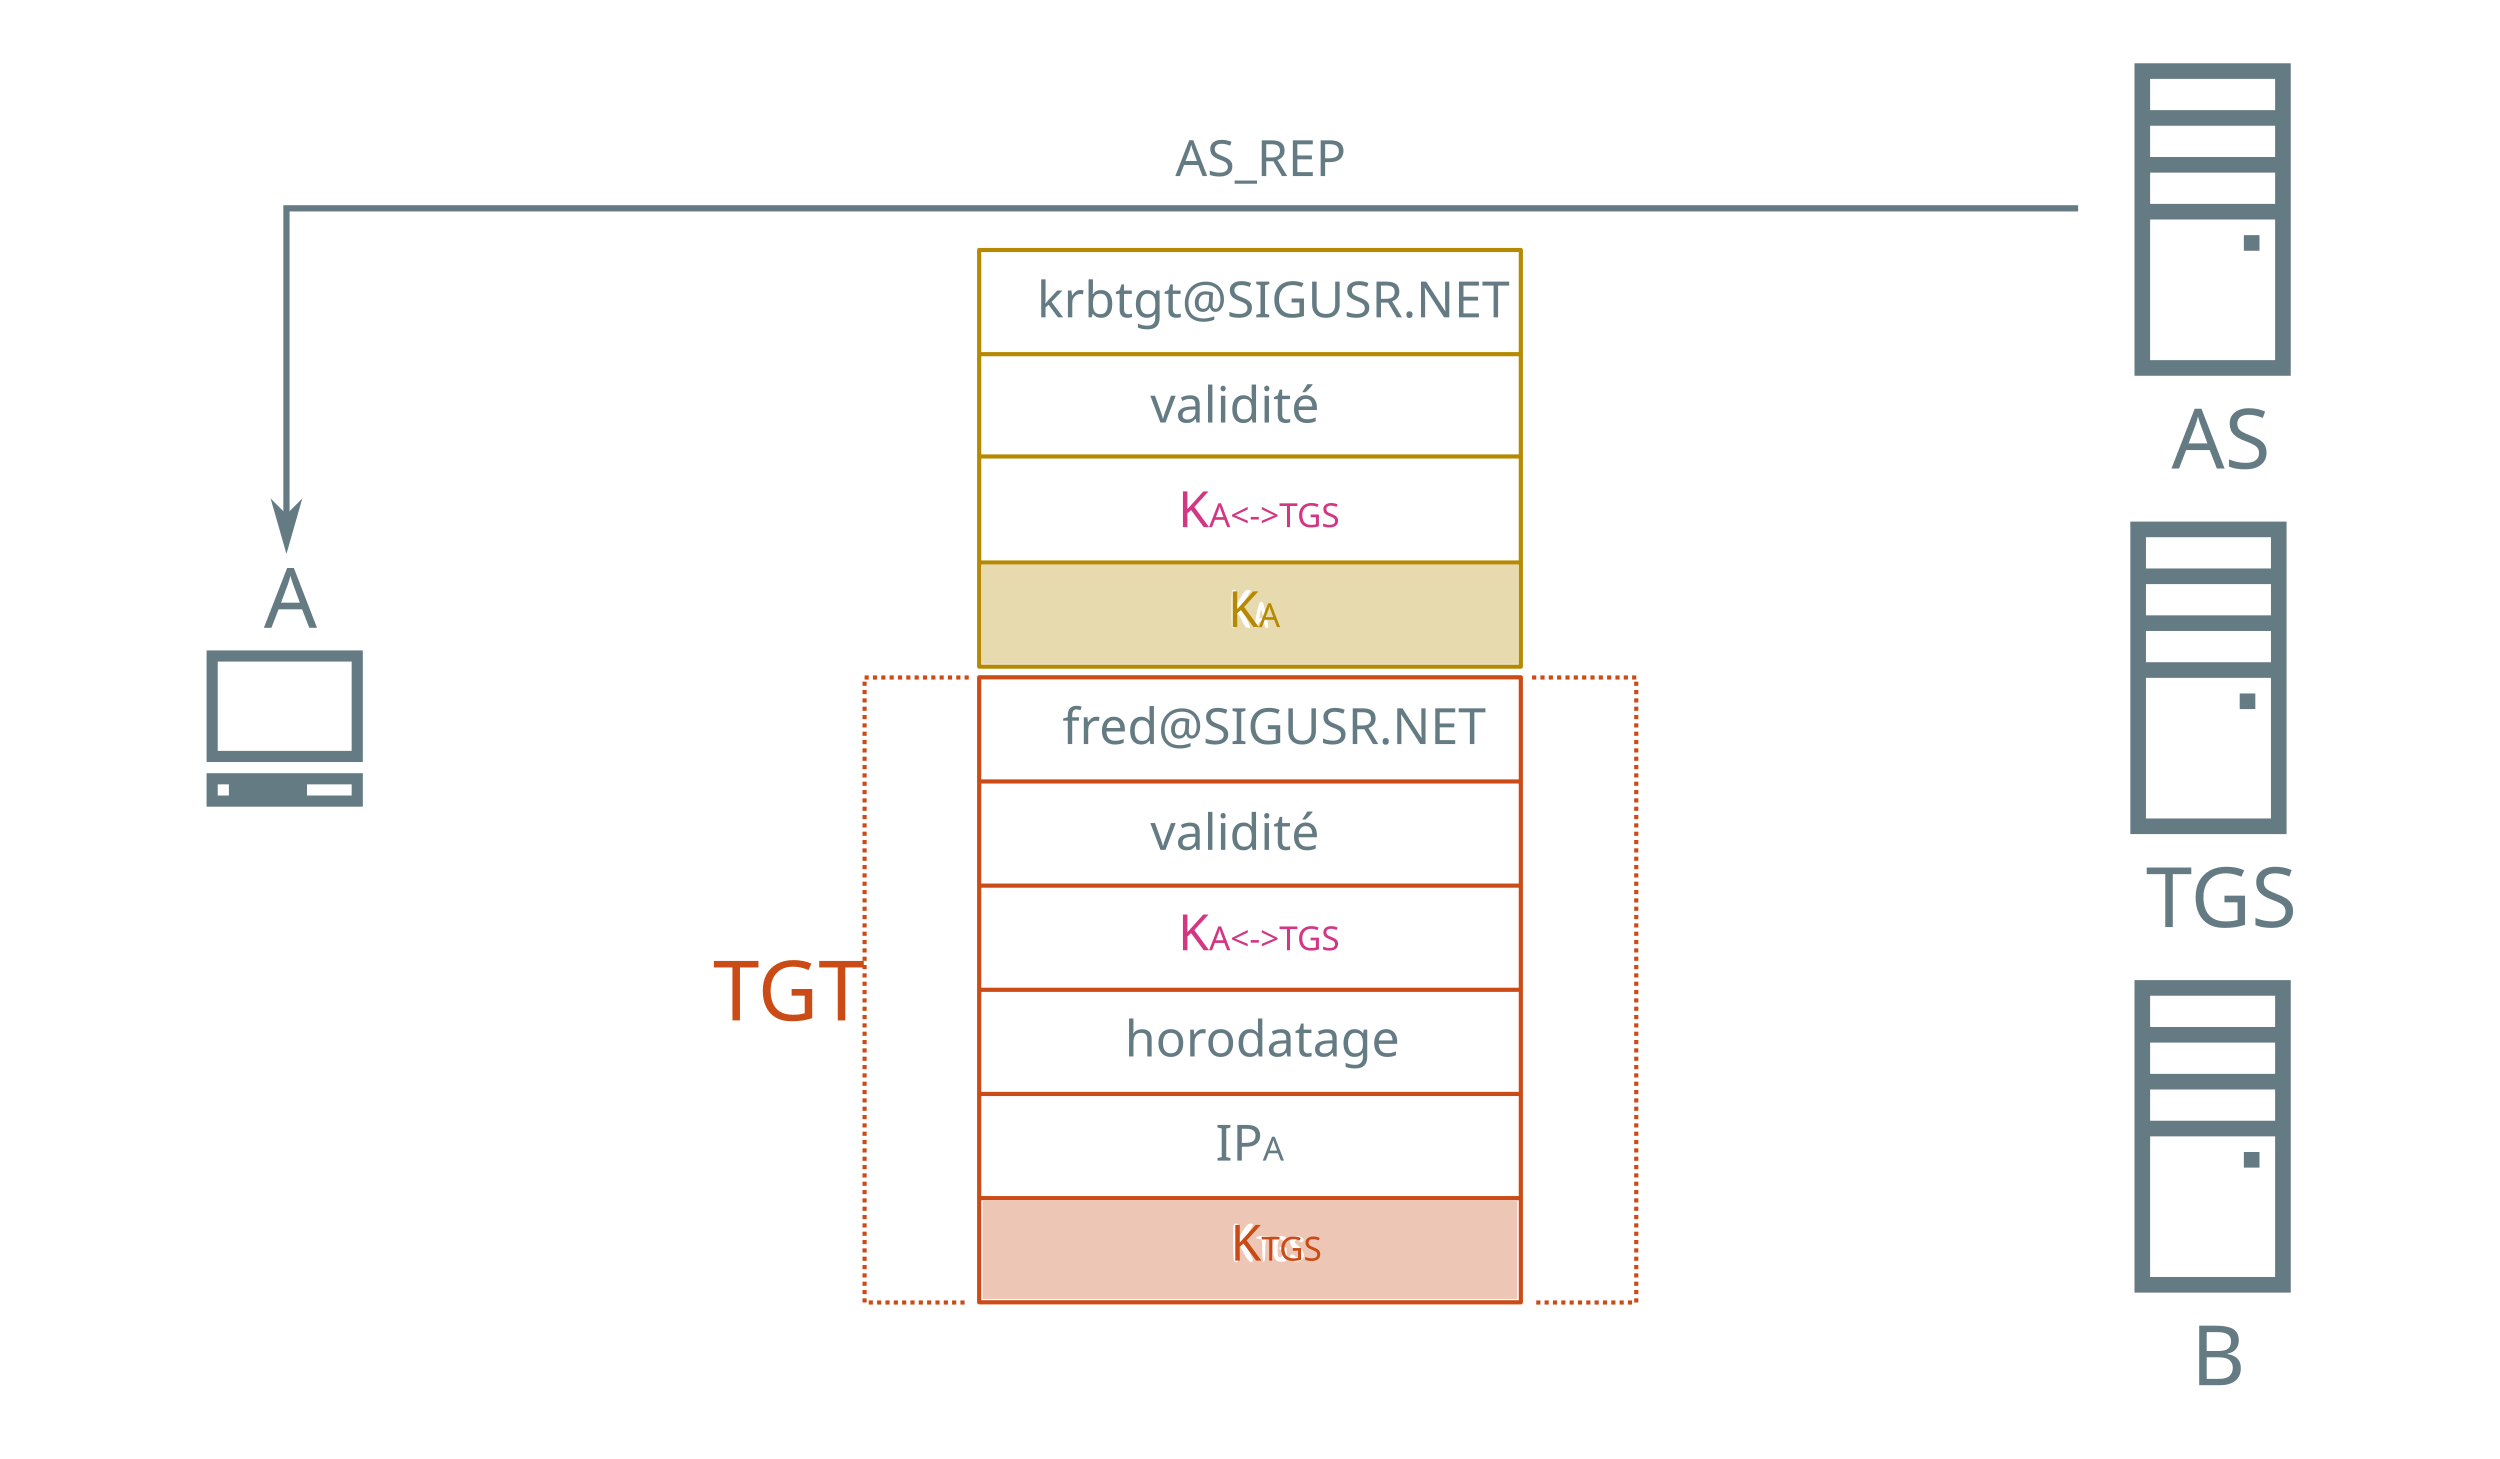
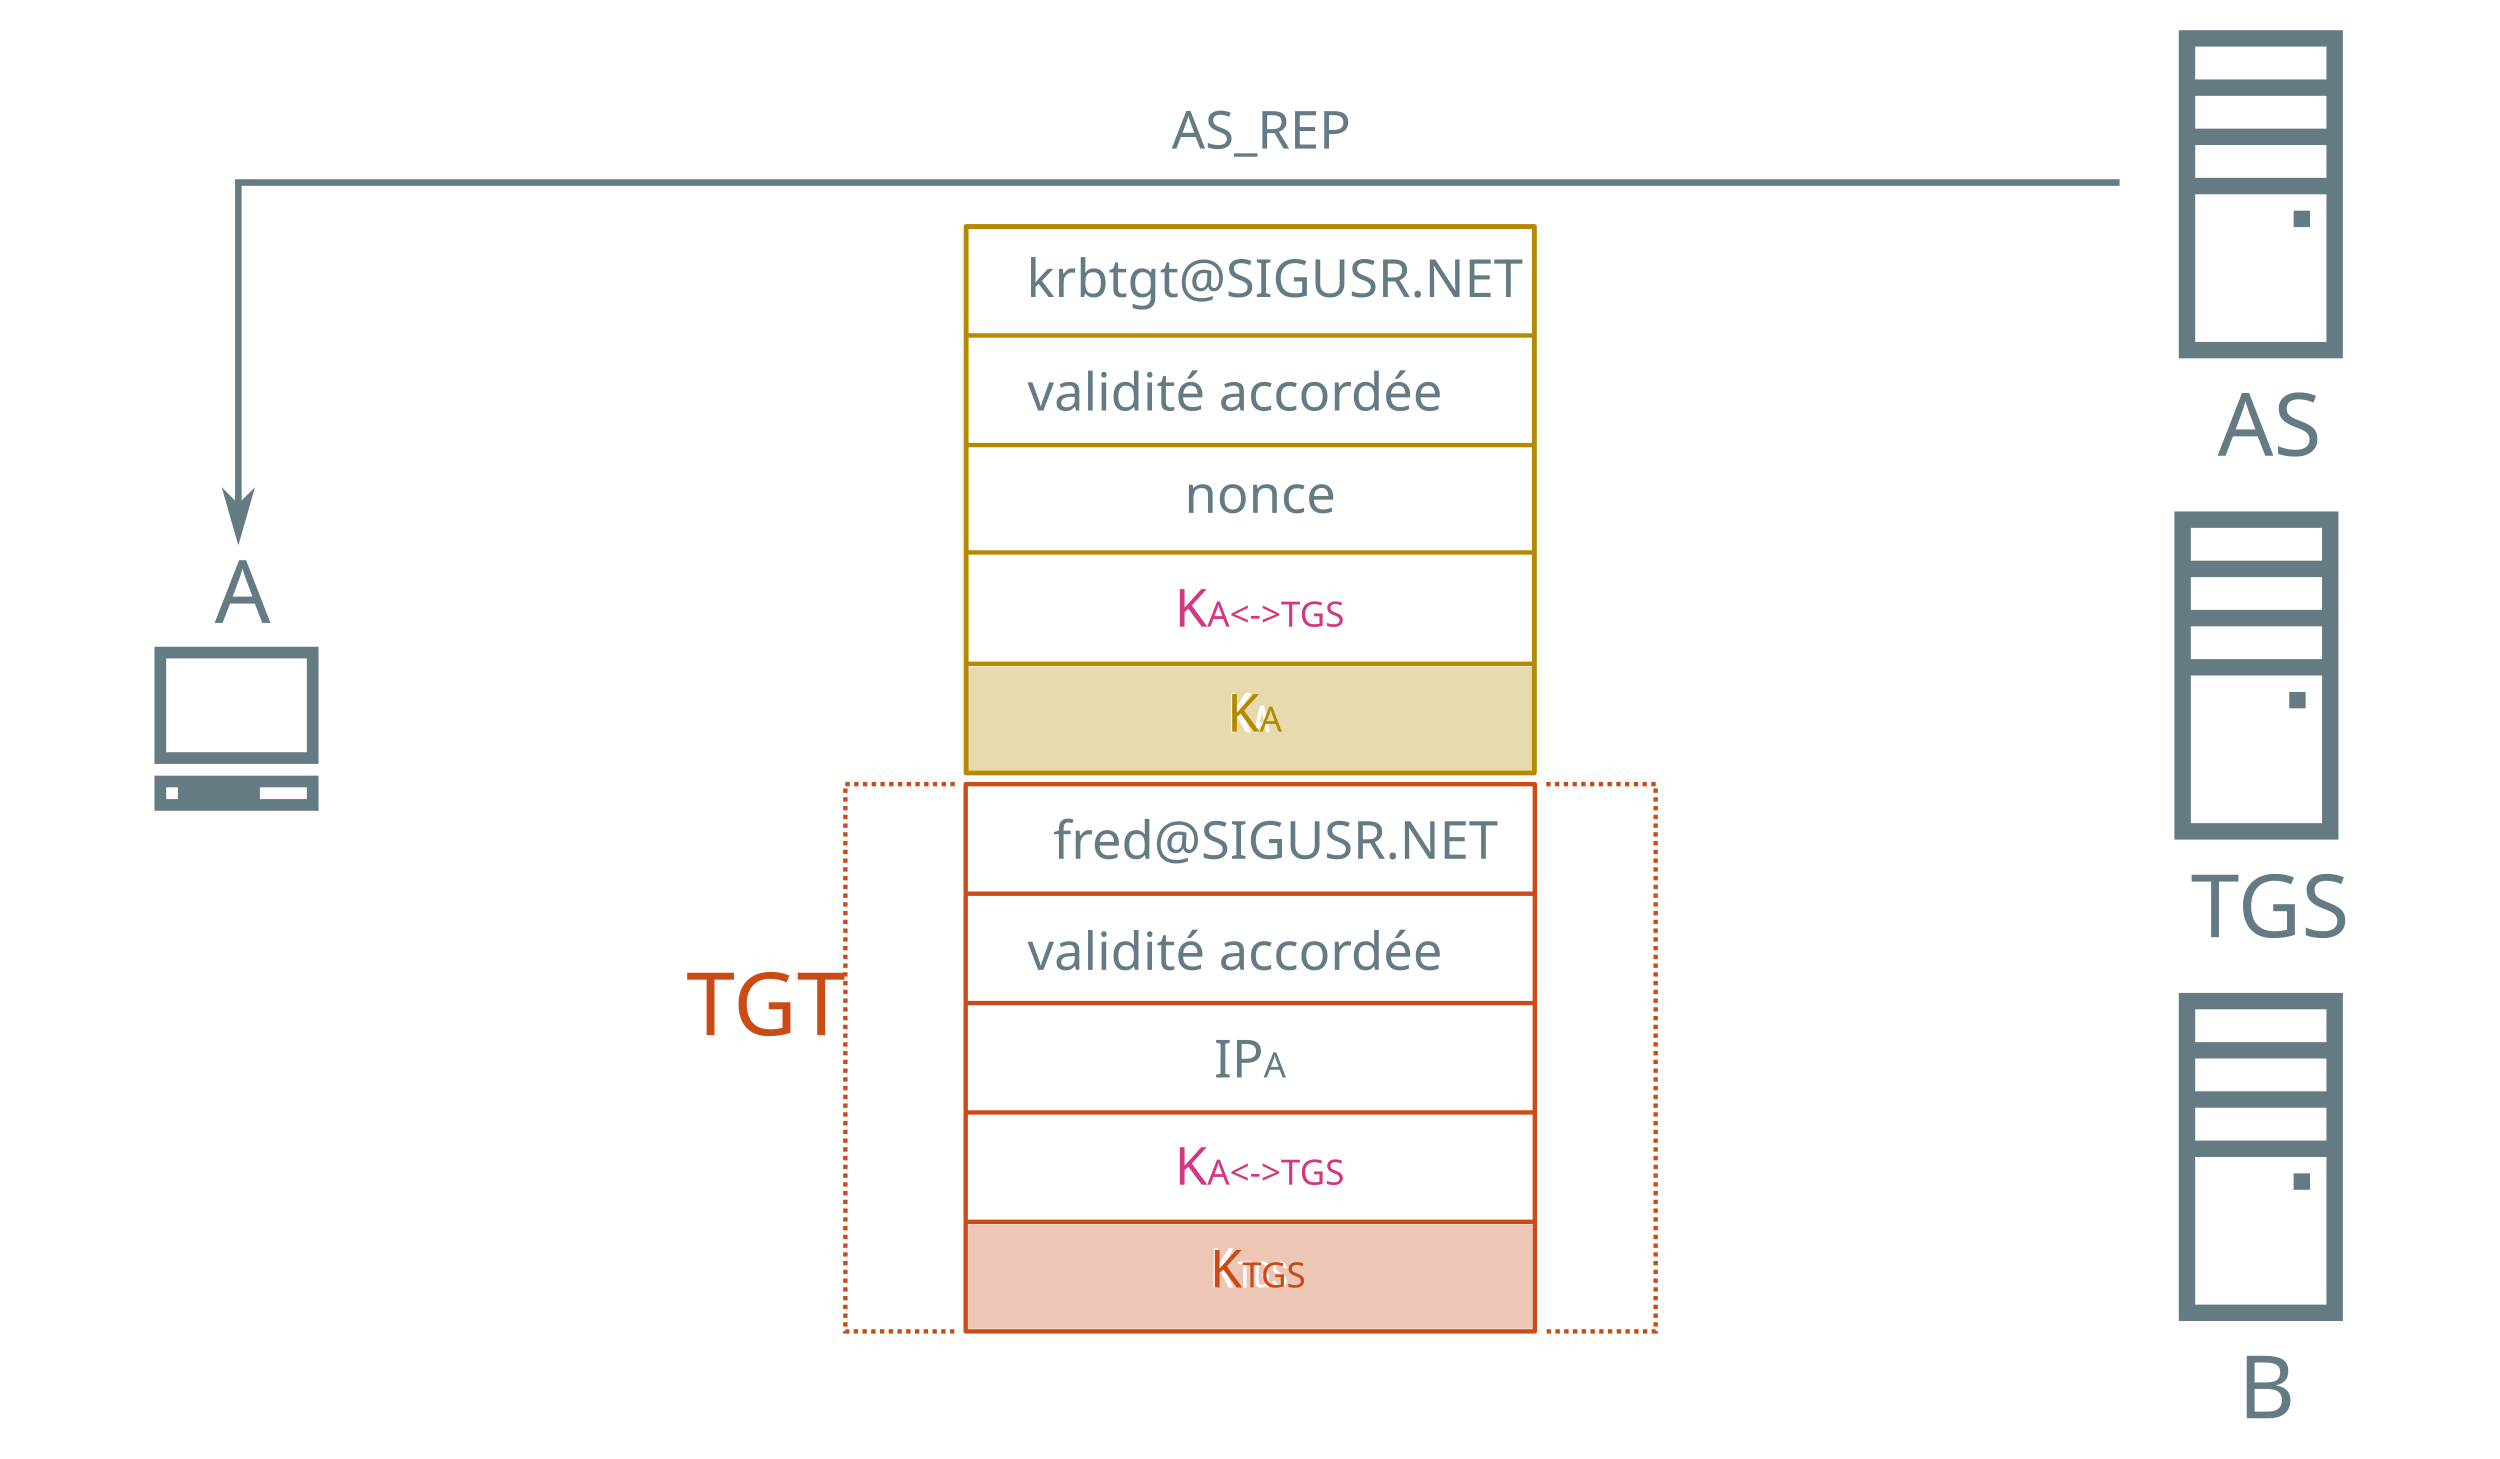
<svg xmlns="http://www.w3.org/2000/svg" width="1200" height="700" viewBox="0 0 1200 700" version="1.1" id="svg5">
  <defs id="defs5">
    <marker style="overflow:visible" id="Arrow1Mstart" refX="0.0" refY="0.0" orient="auto">
      <path transform="scale(0.4) translate(10,0)" style="fill-rule:evenodd;fill:context-stroke;stroke:context-stroke;stroke-width:1.0pt" d="M 0.0,0.0 L 5.0,-5.0 L -12.5,0.0 L 5.0,5.0 L 0.0,0.0 z " id="path869" />
    </marker>
    <marker style="overflow:visible;" id="Arrow1Mend" refX="0.0" refY="0.0" orient="auto">
      <path transform="scale(0.4) rotate(180) translate(10,0)" style="fill-rule:evenodd;fill:context-stroke;stroke:context-stroke;stroke-width:1.0pt;" d="M 0.0,0.0 L 5.0,-5.0 L -12.5,0.0 L 5.0,5.0 L 0.0,0.0 z " id="path999" />
    </marker>
  </defs>
  <style id="style2">
        @font-face {
            font-family: 'Iosevka';
            font-display: swap;
            font-weight: 400;
            font-stretch: normal;
            font-style: normal;
            src: url('/dist/theme/fonts/Iosevka/WOFF2/Iosevka-Regular.woff2') format('woff2');
        }

        @font-face {
            font-family: 'Iosevka';
            font-display: swap;
            font-weight: 400;
            font-stretch: normal;
            font-style: italic;
            src: url('/dist/theme/fonts/Iosevka/WOFF2/Iosevka-Italic.woff2') format('woff2');
        }

        @font-face {
            font-family: 'Iosevka';
            font-display: swap;
            font-weight: 700;
            font-stretch: normal;
            font-style: normal;
            src: url('/dist/theme/fonts/Iosevka/WOFF2/Iosevka-Bold.woff2') format('woff2');
        }

        @font-face {
            font-family: 'Iosevka';
            font-display: swap;
            font-weight: 700;
            font-stretch: normal;
            font-style: italic;
            src: url('/dist/theme/fonts/Iosevka/WOFF2/Iosevka-BoldItalic.woff2') format('woff2');
        }
    </style>
-   <g id="g966" transform="matrix(0.9921875,0,0,0.9921875,56.60349,347.3899)">
+   <g id="g966" transform="matrix(1.041797,0,0,1.041797,29.46584,347.3777)">
    <rect class="st0" height="48.594" id="XMLID_2248_" width="70.191" x="45.587" y="-32.763" style="fill:none;stroke:#657b83;stroke-width:5.399;stroke-miterlimit:10;stroke-opacity:1" />
    <path class="st1" d="M 42.887,23.93 V 40.128 H 118.478 V 23.93 Z m 10.799,10.799 h -5.399 v -5.399 h 5.399 z m 59.393,0 H 91.481 V 29.33 H 113.078 Z" id="XMLID_49_" style="fill:#657b83;fill-opacity:1;stroke-width:2.7" />
  </g>
-   <g id="g977-4" transform="matrix(0.9921875,0,0,0.9921875,423.9048,551.2061)">
+   <g id="g977-4" transform="matrix(1.041797,0,0,1.041797,415.1322,561.3848)">
    <path d="m 605.382,-81.387 v 22.677 7.559 15.118 7.559 15.118 7.559 75.591 h 75.591 v -75.591 -7.559 -15.118 -7.559 -15.118 -7.559 -22.677 z m 7.559,7.559 h 60.472 v 15.118 h -60.472 z m 0,22.677 h 60.472 v 15.118 h -60.472 z m 0,22.677 h 60.472 v 15.118 h -60.472 z m 0,22.677 h 60.472 V 62.235 h -60.472 z m 45.354,7.559 v 7.559 h 7.559 V 1.762 Z" style="fill:#657b83;fill-opacity:1;stroke:none;stroke-width:0px" id="path2-7" />
  </g>
-   <text xml:space="preserve" style="font-size:40px;line-height:1.25;font-family:Iosevka;-inkscape-font-specification:'Iosevka, Normal';fill:#657b83;fill-opacity:1;stroke:none" x="126.656" y="301.336" id="text2107">
-     <tspan id="tspan2105" x="126.656" y="301.336">A</tspan>
+   <text xml:space="preserve" style="font-size:42px;line-height:1.25;font-family:Iosevka;-inkscape-font-specification:'Iosevka, Normal';fill:#657b83;fill-opacity:1;stroke:none;stroke-width:1.05" x="103.02" y="299.021" id="text2107">
+     <tspan id="tspan2105" x="103.02" y="299.021" style="stroke-width:1.05">A</tspan>
  </text>
-   <g id="g977" transform="matrix(0.9921875,0,0,0.9921875,423.9048,111.1158)">
+   <g id="g977" transform="matrix(1.041797,0,0,1.041797,415.1322,99.28998)">
    <path d="m 605.382,-81.387 v 22.677 7.559 15.118 7.559 15.118 7.559 75.591 h 75.591 v -75.591 -7.559 -15.118 -7.559 -15.118 -7.559 -22.677 z m 7.559,7.559 h 60.472 v 15.118 h -60.472 z m 0,22.677 h 60.472 v 15.118 h -60.472 z m 0,22.677 h 60.472 v 15.118 h -60.472 z m 0,22.677 h 60.472 V 62.235 h -60.472 z m 45.354,7.559 v 7.559 h 7.559 V 1.762 Z" style="fill:#657b83;fill-opacity:1;stroke:none;stroke-width:0px" id="path2" />
  </g>
-   <text xml:space="preserve" style="font-size:40px;line-height:1.25;font-family:Iosevka;-inkscape-font-specification:'Iosevka, Normal';fill:#657b83;fill-opacity:1;stroke-width:1;stroke:none" x="1042.297" y="224.889" id="text7127">
-     <tspan id="tspan7125" x="1042.297" y="224.889" style="stroke-width:1;stroke:none">AS</tspan>
+   <text xml:space="preserve" style="font-size:42px;line-height:1.25;font-family:Iosevka;-inkscape-font-specification:'Iosevka, Normal';fill:#657b83;fill-opacity:1;stroke:none;stroke-width:1.05" x="1064.445" y="218.752" id="text7127">
+     <tspan id="tspan7125" x="1064.445" y="218.752" style="stroke:none;stroke-width:1.05">AS</tspan>
  </text>
-   <g id="g977-0" transform="matrix(0.9921875,0,0,0.9921875,421.9048,331.1158)">
+   <g id="g977-0" transform="matrix(1.041797,0,0,1.041797,413.0322,330.29)">
    <path d="m 605.382,-81.387 v 22.677 7.559 15.118 7.559 15.118 7.559 75.591 h 75.591 v -75.591 -7.559 -15.118 -7.559 -15.118 -7.559 -22.677 z m 7.559,7.559 h 60.472 v 15.118 h -60.472 z m 0,22.677 h 60.472 v 15.118 h -60.472 z m 0,22.677 h 60.472 v 15.118 h -60.472 z m 0,22.677 h 60.472 V 62.235 h -60.472 z m 45.354,7.559 v 7.559 h 7.559 V 1.762 Z" style="fill:#657b83;fill-opacity:1;stroke:none;stroke-width:0px" id="path2-4" />
  </g>
-   <text xml:space="preserve" style="font-size:40px;line-height:1.25;font-family:Iosevka;-inkscape-font-specification:'Iosevka, Normal';fill:#657b83;fill-opacity:1;stroke:none" x="1030.017" y="444.989" id="text7127-8">
-     <tspan id="tspan7125-8" x="1030.017" y="444.989">TGS</tspan>
+   <text xml:space="preserve" style="font-size:42px;line-height:1.25;font-family:Iosevka;-inkscape-font-specification:'Iosevka, Normal';fill:#657b83;fill-opacity:1;stroke:none;stroke-width:1.05" x="1051.551" y="449.857" id="text7127-8">
+     <tspan id="tspan7125-8" x="1051.551" y="449.857" style="stroke-width:1.05">TGS</tspan>
  </text>
-   <text xml:space="preserve" style="font-size:40px;line-height:1.25;font-family:Iosevka;-inkscape-font-specification:'Iosevka, Normal';fill:#657b83;fill-opacity:1;stroke:none" x="1051.737" y="664.9" id="text9429">
-     <tspan id="tspan9427" x="1051.737" y="664.9">B</tspan>
+   <text xml:space="preserve" style="font-size:42px;line-height:1.25;font-family:Iosevka;-inkscape-font-specification:'Iosevka, Normal';fill:#657b83;fill-opacity:1;stroke:none;stroke-width:1.05" x="1074.356" y="680.763" id="text9429">
+     <tspan id="tspan9427" x="1074.356" y="680.763" style="stroke-width:1.05">B</tspan>
  </text>
-   <path style="fill:none;stroke:#657b83;stroke-width:3;stroke-linecap:butt;stroke-linejoin:miter;stroke-opacity:1;stroke-miterlimit:4;stroke-dasharray:none;marker-end:;marker-start:url(#Arrow1Mstart)" d="M 137.5,260 V 100 h 860" id="path872" />
-   <text xml:space="preserve" style="font-size:24px;line-height:1.25;font-family:Iosevka;-inkscape-font-specification:'Iosevka, Normal';fill:#d33682;fill-opacity:1;stroke:none;stroke-opacity:1" x="565.488" y="253.024" id="text23706">
-     <tspan x="565.488" y="253.024" id="tspan23708">K<tspan style="font-size:16px;fill:#d33682;fill-opacity:1" id="tspan5867">A&lt;-&gt;TGS</tspan>
-     </tspan>
+   <path style="fill:none;stroke:#657b83;stroke-width:3.15;stroke-linecap:butt;stroke-linejoin:miter;stroke-miterlimit:4;stroke-dasharray:none;stroke-opacity:1;marker-start:url(#Arrow1Mstart)" d="M 114.407,255.618 V 87.618 h 903" id="path872" />
+   <text xml:space="preserve" style="font-size:25.2px;line-height:1.25;font-family:Iosevka;-inkscape-font-specification:'Iosevka, Normal';fill:#657b83;fill-opacity:1;stroke-width:1.05" x="562.383" y="71.343" id="text23677">
+     <tspan id="tspan23675" x="562.383" y="71.343" style="stroke-width:1.05">AS_REP</tspan>
  </text>
-   <text xml:space="preserve" style="font-size:24px;line-height:1.25;font-family:Iosevka;-inkscape-font-specification:'Iosevka, Normal';fill:#b58900;fill-opacity:1;stroke:none;stroke-opacity:1" x="589.392" y="301.024" id="text23706-8">
-     <tspan x="589.392" y="301.024" id="tspan23708-9">K<tspan style="font-size:16px;fill:#b58900;fill-opacity:1" id="tspan5867-7">A</tspan>
-     </tspan>
+   <path style="fill:none;stroke:#cb4b16;stroke-width:2.1;stroke-linecap:butt;stroke-linejoin:miter;stroke-miterlimit:4;stroke-dasharray:2.1, 2.1;stroke-dashoffset:0;stroke-opacity:1" d="m 742.202,376.368 h 52.5 v 262.71 h -52.5" id="path951" />
+   <path style="fill:none;stroke:#cb4b16;stroke-width:2.1;stroke-linecap:butt;stroke-linejoin:miter;stroke-miterlimit:4;stroke-dasharray:2.1, 2.1;stroke-dashoffset:0;stroke-opacity:1" d="m 458.282,376.368 h -52.5 v 262.71 h 52.5" id="path951-4" />
+   <text xml:space="preserve" style="font-size:42px;line-height:1.25;font-family:Iosevka;-inkscape-font-specification:'Iosevka, Normal';fill:#cb4b16;fill-opacity:1;stroke-width:1.05" x="329.405" y="496.908" id="text3136">
+     <tspan id="tspan3134" x="329.405" y="496.908" style="stroke-width:1.05">TGT</tspan>
  </text>
-   <text xml:space="preserve" style="font-size:24px;line-height:1.25;font-family:Iosevka;-inkscape-font-specification:'Iosevka, Normal';fill:#657b83;fill-opacity:1;stroke:none;stroke-opacity:1" x="497.736" y="152.316" id="text25298">
-     <tspan id="tspan25296" x="497.736" y="152.316">krbtgt@SIGUSR.NET</tspan>
-   </text>
-   <text xml:space="preserve" style="font-size:24px;line-height:1.25;font-family:Iosevka;-inkscape-font-specification:'Iosevka, Normal';fill:#657b83;fill-opacity:1;stroke:none;stroke-opacity:1" x="552.144" y="202.822" id="text27480">
-     <tspan id="tspan27478" x="552.144" y="202.822">validité</tspan>
-   </text>
-   <rect style="opacity:0.996;fill:none;fill-opacity:1;stroke:#b58900;stroke-width:2;stroke-linejoin:round;stroke-miterlimit:4;stroke-dasharray:none;stroke-opacity:1" id="rect18756" width="260" height="200" x="470" y="120" />
-   <path style="fill:none;stroke:#b58900;stroke-width:2;stroke-linecap:butt;stroke-linejoin:miter;stroke-miterlimit:4;stroke-dasharray:none;stroke-opacity:1" d="M 470,170 H 730" id="path18915" />
-   <path style="fill:none;stroke:#b58900;stroke-width:2;stroke-linecap:butt;stroke-linejoin:miter;stroke-miterlimit:4;stroke-dasharray:none;stroke-opacity:1" d="M 470,219.1 H 730" id="path18915-8" />
-   <path style="fill:none;stroke:#b58900;stroke-width:2;stroke-linecap:butt;stroke-linejoin:miter;stroke-miterlimit:4;stroke-dasharray:none;stroke-opacity:1" d="M 470,270 H 730" id="path18915-6" />
-   <text xml:space="preserve" style="font-size:24px;line-height:1.25;font-family:Iosevka;-inkscape-font-specification:'Iosevka, Normal';fill:#657b83;fill-opacity:1" x="564.144" y="84.5" id="text23677">
-     <tspan id="tspan23675" x="564.144" y="84.5">AS_REP</tspan>
-   </text>
-   <path style="opacity:0.996;fill:#b58900;fill-opacity:0.314;stroke:none;stroke-width:1.043;stroke-linejoin:round;stroke-opacity:1" d="m 471.186,294.915 v -23.729 h 128.813 128.813 v 23.729 23.729 H 600 471.186 Z m 122.042,3.52 c 0.013,-4.841 0.665,-5.011 2.819,-0.735 1.552,3.082 2.1,3.734 3.141,3.734 1.259,0 1.257,-0.008 -1.099,-5.126 l -2.359,-5.126 2.197,-3.61 c 1.208,-1.985 2.301,-3.786 2.427,-4.001 0.126,-0.215 -0.43,-0.388 -1.235,-0.383 -1.264,0.007 -1.767,0.525 -3.672,3.781 l -2.207,3.773 -0.009,-3.781 c -0.009,-3.43 -0.106,-3.781 -1.052,-3.781 -1.003,0 -1.043,0.348 -1.043,9.126 0,8.779 0.04,9.126 1.043,9.126 0.921,0 1.044,-0.35 1.051,-2.999 z m 10.683,1.434 c 0.26,-1.184 0.635,-1.565 1.541,-1.565 0.913,0 1.271,0.371 1.51,1.565 0.184,0.918 0.642,1.565 1.108,1.565 1.01,0 1.005,-0.101 -0.266,-5.873 -1.433,-6.502 -1.486,-6.644 -2.519,-6.644 -0.729,0 -1.125,1.081 -2.055,5.606 -0.634,3.083 -1.15,5.9 -1.148,6.258 0.008,1.337 1.499,0.593 1.829,-0.913 z" id="path14491" />
-   <path style="opacity:0.996;fill:#b58900;fill-opacity:0.314;stroke:none;stroke-width:0.522;stroke-linejoin:round;stroke-opacity:1" d="m 604.742,294.85 c 0.555,-2.818 0.627,-2.855 1.149,-0.587 0.264,1.147 0.484,2.174 0.488,2.282 0.004,0.108 -0.446,0.196 -1.001,0.196 h -1.009 z" id="path14819" />
-   <text xml:space="preserve" style="font-style:normal;font-variant:normal;font-weight:normal;font-stretch:normal;font-size:24px;line-height:1.25;font-family:Iosevka;-inkscape-font-specification:'Iosevka, Normal';font-variant-ligatures:normal;font-variant-caps:normal;font-variant-numeric:normal;font-variant-east-asian:normal;fill:#657b83;fill-opacity:1;stroke:none;stroke-opacity:1" x="509.928" y="357.141" id="text8602">
-     <tspan id="tspan8600" x="509.928" y="357.141">fred@SIGUSR.NET</tspan>
-   </text>
-   <text xml:space="preserve" style="font-size:24px;line-height:1.25;font-family:Iosevka;-inkscape-font-specification:'Iosevka, Normal';fill:#d33682;fill-opacity:1;stroke:none;stroke-opacity:1" x="565.488" y="456.124" id="text23706-9">
-     <tspan x="565.488" y="456.124" id="tspan23708-2">K<tspan style="font-size:16px;fill:#d33682;fill-opacity:1" id="tspan5867-5">A&lt;-&gt;TGS</tspan>
-     </tspan>
-   </text>
-   <text xml:space="preserve" style="font-size:24px;line-height:1.25;font-family:Iosevka;-inkscape-font-specification:'Iosevka, Normal';fill:#657b83;fill-opacity:1;stroke:none;stroke-opacity:1" x="552.144" y="407.922" id="text27480-3">
-     <tspan id="tspan27478-0" x="552.144" y="407.922">validité</tspan>
-   </text>
-   <rect style="opacity:0.996;fill:none;fill-opacity:1;stroke:#cb4b16;stroke-width:2;stroke-linejoin:round;stroke-miterlimit:4;stroke-dasharray:none;stroke-opacity:1" id="rect18756-7" width="260" height="300" x="470" y="325.1" />
-   <path style="fill:none;stroke:#cb4b16;stroke-width:2;stroke-linecap:butt;stroke-linejoin:miter;stroke-miterlimit:4;stroke-dasharray:none;stroke-opacity:1" d="M 470,375.1 H 730" id="path18915-64" />
-   <path style="fill:none;stroke:#cb4b16;stroke-width:2;stroke-linecap:butt;stroke-linejoin:miter;stroke-miterlimit:4;stroke-dasharray:none;stroke-opacity:1" d="M 470,425.1 H 730" id="path18915-3" />
-   <path style="fill:none;stroke:#cb4b16;stroke-width:2;stroke-linecap:butt;stroke-linejoin:miter;stroke-miterlimit:4;stroke-dasharray:none;stroke-opacity:1" d="M 470,475.1 H 730" id="path18915-0" />
-   <path style="fill:none;stroke:#cb4b16;stroke-width:2;stroke-linecap:butt;stroke-linejoin:miter;stroke-miterlimit:4;stroke-dasharray:none;stroke-opacity:1" d="M 470,525.1 H 730" id="path18915-0-4" />
-   <path style="fill:none;stroke:#cb4b16;stroke-width:2;stroke-linecap:butt;stroke-linejoin:miter;stroke-miterlimit:4;stroke-dasharray:none;stroke-opacity:1" d="M 470,575.1 H 730" id="path18915-0-0" />
-   <text xml:space="preserve" style="font-size:24px;line-height:1.25;font-family:Iosevka;-inkscape-font-specification:'Iosevka, Normal';fill:#cb4b16;fill-opacity:1" x="590.613" y="605.1" id="text16587">
-     <tspan id="tspan16585" x="590.613" y="605.1">K<tspan style="font-size:16px;fill:#cb4b16;fill-opacity:1" id="tspan16919">TGS</tspan>
-     </tspan>
-   </text>
-   <text xml:space="preserve" style="font-size:24px;line-height:1.25;font-family:Iosevka;-inkscape-font-specification:'Iosevka, Normal';fill:#657b83;fill-opacity:1" x="583.452" y="557.1" id="text19983">
-     <tspan id="tspan19981" x="583.452" y="557.1">IP<tspan style="font-size:16px;fill:#657b83;fill-opacity:1" id="tspan23219">A</tspan>
-     </tspan>
-   </text>
-   <text xml:space="preserve" style="font-size:24px;line-height:1.25;font-family:Iosevka;-inkscape-font-specification:'Iosevka, Normal';fill:#657b83;fill-opacity:1" x="539.904" y="507.1" id="text30909">
-     <tspan id="tspan30907" x="539.904" y="507.1">horodatage</tspan>
-   </text>
-   <path style="opacity:0.996;fill:#cb4b16;fill-opacity:0.314;stroke:none;stroke-width:1.475;stroke-linejoin:round;stroke-miterlimit:4;stroke-dasharray:none;stroke-opacity:0.314" d="m 471.65,599.874 v -23.601 h 128.33 128.33 v 23.601 23.601 H 599.98 471.65 Z m 123.313,2.028 0.223,-3.872 2.041,3.872 c 1.122,2.13 2.533,3.872 3.135,3.872 1.56,0 1.38,-0.95 -1.116,-5.894 l -2.209,-4.377 2.209,-3.747 c 2.609,-4.424 2.608,-4.42 0.809,-4.42 -0.859,0 -2.13,1.211 -3.29,3.135 l -1.89,3.135 -0.029,-3.135 c -0.024,-2.633 -0.265,-3.135 -1.504,-3.135 -1.392,0 -1.475,0.492 -1.475,8.727 0,4.8 0.221,8.949 0.492,9.219 1.461,1.461 2.395,0.247 2.604,-3.38 z m 12.392,-1.659 c 0,-5.04 0.131,-5.531 1.475,-5.531 0.811,0 1.475,-0.332 1.475,-0.738 0,-0.406 -1.659,-0.738 -3.688,-0.738 -2.028,0 -3.688,0.332 -3.688,0.738 0,0.406 0.664,0.738 1.475,0.738 1.344,0 1.475,0.492 1.475,5.531 0,3.196 0.311,5.531 0.738,5.531 0.426,0 0.738,-2.336 0.738,-5.531 z m 10.325,1.732 c 0,-3.322 -0.131,-3.575 -1.844,-3.575 -1.014,0 -1.844,0.332 -1.844,0.738 0,0.406 0.521,0.738 1.158,0.738 1.617,0 1.067,3.231 -0.604,3.55 -1.103,0.21 -1.291,-0.346 -1.291,-3.821 0,-4.302 0.834,-5.604 2.631,-4.112 1.305,1.083 2.149,0.472 1.539,-1.116 -0.521,-1.357 -4.224,-1.527 -5.498,-0.253 -0.487,0.487 -0.885,2.786 -0.885,5.11 0,4.879 1.108,6.476 4.428,6.381 2.142,-0.061 2.209,-0.172 2.209,-3.638 z m 6.686,3.036 c 2.295,-1.228 1.836,-4.441 -0.964,-6.751 -2.022,-1.668 -2.243,-2.136 -1.39,-2.95 0.8,-0.763 1.086,-0.773 1.352,-0.046 0.527,1.438 2.571,1.109 2.291,-0.369 -0.17,-0.895 -1.071,-1.36 -2.942,-1.516 -2.184,-0.182 -2.788,0.063 -3.178,1.291 -0.718,2.264 0.097,3.995 2.567,5.454 1.217,0.719 2.214,1.631 2.214,2.027 0,1.094 -2.45,1.803 -2.783,0.805 -0.414,-1.243 -2.38,-1.079 -2.38,0.199 0,1.013 1.881,2.547 3.183,2.596 0.331,0.012 1.244,-0.321 2.028,-0.741 z" id="path42866" />
-   <path style="fill:none;stroke:#cb4b16;stroke-width:2;stroke-linecap:butt;stroke-linejoin:miter;stroke-miterlimit:4;stroke-dasharray:2, 2;stroke-dashoffset:0;stroke-opacity:1" d="m 735.4,325.2 h 50 v 300 h -50" id="path951" />
-   <path style="fill:none;stroke:#cb4b16;stroke-width:2;stroke-linecap:butt;stroke-linejoin:miter;stroke-miterlimit:4;stroke-dasharray:2, 2;stroke-dashoffset:0;stroke-opacity:1" d="m 465,325.2 h -50 v 300 h 50" id="path951-4" />
-   <text xml:space="preserve" style="font-size:40px;line-height:1.25;font-family:Iosevka;-inkscape-font-specification:'Iosevka, Normal';fill:#cb4b16;fill-opacity:1" x="342.259" y="489.8" id="text3136">
-     <tspan id="tspan3134" x="342.259" y="489.8">TGT</tspan>
-   </text>
+   <g id="g934" transform="matrix(1.05,0,0,1.05,-29.87698,-17.38161)">
+     <text xml:space="preserve" style="font-size:24px;line-height:1.25;font-family:Iosevka;-inkscape-font-specification:'Iosevka, Normal';fill:#d33682;fill-opacity:1;stroke:none;stroke-opacity:1" x="565.488" y="303.024" id="text23706">
+       <tspan x="565.488" y="303.024" id="tspan23708">K<tspan style="font-size:16px;fill:#d33682;fill-opacity:1" id="tspan5867">A&lt;-&gt;TGS</tspan>
+       </tspan>
+     </text>
+     <text xml:space="preserve" style="font-size:24px;line-height:1.25;font-family:Iosevka;-inkscape-font-specification:'Iosevka, Normal';fill:#b58900;fill-opacity:1;stroke:none;stroke-opacity:1" x="589.392" y="351.024" id="text23706-8">
+       <tspan x="589.392" y="351.024" id="tspan23708-9">K<tspan style="font-size:16px;fill:#b58900;fill-opacity:1" id="tspan5867-7">A</tspan>
+       </tspan>
+     </text>
+     <text xml:space="preserve" style="font-size:24px;line-height:1.25;font-family:Iosevka;-inkscape-font-specification:'Iosevka, Normal';fill:#657b83;fill-opacity:1;stroke:none;stroke-opacity:1" x="497.736" y="152.316" id="text25298">
+       <tspan id="tspan25296" x="497.736" y="152.316">krbtgt@SIGUSR.NET</tspan>
+     </text>
+     <text xml:space="preserve" style="font-size:24px;line-height:1.25;font-family:Iosevka;-inkscape-font-specification:'Iosevka, Normal';fill:#657b83;fill-opacity:1;stroke:none;stroke-opacity:1" x="498.144" y="204.222" id="text27480">
+       <tspan id="tspan27478" x="498.144" y="204.222">validité accordée</tspan>
+     </text>
+     <rect style="opacity:0.996;fill:none;fill-opacity:1;stroke:#b58900;stroke-width:2.234;stroke-linejoin:round;stroke-miterlimit:4;stroke-dasharray:none;stroke-opacity:1" id="rect18756" width="259.766" height="249.766" x="470.117" y="120.117" />
+     <path style="fill:none;stroke:#b58900;stroke-width:2;stroke-linecap:butt;stroke-linejoin:miter;stroke-miterlimit:4;stroke-dasharray:none;stroke-opacity:1" d="M 470,220 H 730" id="path18915" />
+     <path style="fill:none;stroke:#b58900;stroke-width:2;stroke-linecap:butt;stroke-linejoin:miter;stroke-miterlimit:4;stroke-dasharray:none;stroke-opacity:1" d="M 470,169.9 H 730" id="path18915-88" />
+     <path style="fill:none;stroke:#b58900;stroke-width:2;stroke-linecap:butt;stroke-linejoin:miter;stroke-miterlimit:4;stroke-dasharray:none;stroke-opacity:1" d="M 470,269.1 H 730" id="path18915-8" />
+     <path style="fill:none;stroke:#b58900;stroke-width:2;stroke-linecap:butt;stroke-linejoin:miter;stroke-miterlimit:4;stroke-dasharray:none;stroke-opacity:1" d="M 470,320 H 730" id="path18915-6" />
+     <path style="opacity:0.996;fill:#b58900;fill-opacity:0.314;stroke:none;stroke-width:1.043;stroke-linejoin:round;stroke-opacity:1" d="m 471.186,344.915 v -23.729 h 128.813 128.813 v 23.729 23.729 H 600 471.186 Z m 122.042,3.52 c 0.013,-4.841 0.665,-5.011 2.819,-0.735 1.552,3.082 2.1,3.734 3.141,3.734 1.259,0 1.257,-0.008 -1.099,-5.126 l -2.359,-5.126 2.197,-3.61 c 1.208,-1.985 2.301,-3.786 2.427,-4.001 0.126,-0.215 -0.43,-0.388 -1.235,-0.383 -1.264,0.007 -1.767,0.525 -3.672,3.781 l -2.207,3.773 -0.009,-3.781 c -0.009,-3.43 -0.106,-3.781 -1.052,-3.781 -1.003,0 -1.043,0.348 -1.043,9.126 0,8.779 0.04,9.126 1.043,9.126 0.921,0 1.044,-0.35 1.051,-2.999 z m 10.683,1.434 c 0.26,-1.184 0.635,-1.565 1.541,-1.565 0.913,0 1.271,0.371 1.51,1.565 0.184,0.918 0.642,1.565 1.108,1.565 1.01,0 1.005,-0.101 -0.266,-5.873 -1.433,-6.502 -1.486,-6.644 -2.519,-6.644 -0.729,0 -1.125,1.081 -2.055,5.606 -0.634,3.083 -1.15,5.9 -1.148,6.258 0.008,1.337 1.499,0.593 1.829,-0.913 z" id="path14491" />
+     <path style="opacity:0.996;fill:#b58900;fill-opacity:0.314;stroke:none;stroke-width:0.522;stroke-linejoin:round;stroke-opacity:1" d="m 604.742,344.85 c 0.555,-2.818 0.627,-2.855 1.149,-0.587 0.264,1.147 0.484,2.174 0.488,2.282 0.004,0.108 -0.446,0.196 -1.001,0.196 h -1.009 z" id="path14819" />
+     <text xml:space="preserve" style="font-style:normal;font-variant:normal;font-weight:normal;font-stretch:normal;font-size:24px;line-height:1.25;font-family:Iosevka;-inkscape-font-specification:'Iosevka, Normal';font-variant-ligatures:normal;font-variant-caps:normal;font-variant-numeric:normal;font-variant-east-asian:normal;fill:#657b83;fill-opacity:1;stroke:none;stroke-opacity:1" x="509.928" y="409.141" id="text8602">
+       <tspan id="tspan8600" x="509.928" y="409.141">fred@SIGUSR.NET</tspan>
+     </text>
+     <text xml:space="preserve" style="font-size:24px;line-height:1.25;font-family:Iosevka;-inkscape-font-specification:'Iosevka, Normal';fill:#d33682;fill-opacity:1;stroke:none;stroke-opacity:1" x="565.488" y="558.124" id="text23706-9">
+       <tspan x="565.488" y="558.124" id="tspan23708-2">K<tspan style="font-size:16px;fill:#d33682;fill-opacity:1" id="tspan5867-5">A&lt;-&gt;TGS</tspan>
+       </tspan>
+     </text>
+     <text xml:space="preserve" style="font-size:24px;line-height:1.25;font-family:Iosevka;-inkscape-font-specification:'Iosevka, Normal';fill:#657b83;fill-opacity:1;stroke:none;stroke-opacity:1" x="498.144" y="459.922" id="text27480-3">
+       <tspan id="tspan27478-0" x="498.144" y="459.922">validité accordée</tspan>
+     </text>
+     <rect style="opacity:0.996;fill:none;fill-opacity:1;stroke:#cb4b16;stroke-width:2;stroke-linejoin:round;stroke-miterlimit:4;stroke-dasharray:none;stroke-opacity:1" id="rect18756-7" width="260.173" height="250.173" x="469.913" y="375.013" />
+     <path style="fill:none;stroke:#cb4b16;stroke-width:2;stroke-linecap:butt;stroke-linejoin:miter;stroke-miterlimit:4;stroke-dasharray:none;stroke-opacity:1" d="M 470,425.1 H 730" id="path18915-3" />
+     <path style="fill:none;stroke:#cb4b16;stroke-width:2;stroke-linecap:butt;stroke-linejoin:miter;stroke-miterlimit:4;stroke-dasharray:none;stroke-opacity:1" d="M 470,475.1 H 730" id="path18915-0" />
+     <path style="fill:none;stroke:#cb4b16;stroke-width:2;stroke-linecap:butt;stroke-linejoin:miter;stroke-miterlimit:4;stroke-dasharray:none;stroke-opacity:1" d="M 470,525.1 H 730" id="path18915-0-4" />
+     <path style="fill:none;stroke:#cb4b16;stroke-width:2;stroke-linecap:butt;stroke-linejoin:miter;stroke-miterlimit:4;stroke-dasharray:none;stroke-opacity:1" d="M 470,575.1 H 730" id="path18915-0-0" />
+     <text xml:space="preserve" style="font-size:24px;line-height:1.25;font-family:Iosevka;-inkscape-font-specification:'Iosevka, Normal';fill:#cb4b16;fill-opacity:1" x="581.488" y="605.1" id="text16587">
+       <tspan id="tspan16585" x="581.488" y="605.1">K<tspan style="font-size:16px;fill:#cb4b16;fill-opacity:1" id="tspan16919">TGS</tspan>
+       </tspan>
+     </text>
+     <text xml:space="preserve" style="font-size:24px;line-height:1.25;font-family:Iosevka;-inkscape-font-specification:'Iosevka, Normal';fill:#657b83;fill-opacity:1" x="583.452" y="509.1" id="text19983">
+       <tspan id="tspan19981" x="583.452" y="509.1">IP<tspan style="font-size:16px;fill:#657b83;fill-opacity:1" id="tspan23219">A</tspan>
+       </tspan>
+     </text>
+     <text xml:space="preserve" style="font-size:24px;line-height:1.25;font-family:Iosevka;-inkscape-font-specification:'Iosevka, Normal';fill:#657b83;fill-opacity:1;stroke:none" x="569.904" y="251" id="text7320">
+       <tspan id="tspan7318" x="569.904" y="251">nonce</tspan>
+     </text>
+     <path style="opacity:0.996;fill:#cb4b16;fill-opacity:0.314;stroke:none;stroke-width:0.522;stroke-linejoin:round;stroke-miterlimit:4;stroke-dasharray:none" d="M 471.056,600.13 V 576.271 H 600 728.943 v 23.859 23.859 H 600 471.056 Z m 135.749,4.542 c 0.288,-0.239 0.366,-0.214 0.366,0.119 0,0.277 0.224,0.423 0.652,0.423 h 0.652 v -3.259 -3.259 h -1.565 c -1.495,0 -1.565,0.029 -1.565,0.652 0,0.571 0.113,0.652 0.913,0.652 0.91,0 0.913,0.004 0.913,1.191 0,1.858 -0.588,2.709 -1.876,2.717 -1.273,0.007 -1.514,-0.74 -1.514,-4.69 0,-4.193 0.223,-4.773 1.785,-4.643 0.784,0.065 1.022,0.229 1.344,0.921 0.306,0.658 0.554,0.843 1.136,0.847 0.573,0.004 0.709,-0.089 0.587,-0.407 -0.087,-0.227 -0.158,-0.588 -0.158,-0.802 0,-0.214 -0.343,-0.733 -0.762,-1.152 -0.66,-0.66 -0.957,-0.762 -2.212,-0.762 -1.233,0 -1.577,0.114 -2.302,0.76 l -0.852,0.76 -0.077,4.129 c -0.066,3.558 -0.012,4.255 0.391,5.041 0.739,1.442 2.855,1.831 4.144,0.761 z m 8.98,-0.118 c 0.783,-0.709 1.107,-2.013 0.791,-3.186 -0.311,-1.153 -0.837,-1.694 -2.944,-3.021 -1.681,-1.059 -2.095,-1.909 -1.473,-3.023 0.655,-1.173 2.703,-0.954 2.882,0.307 0.06,0.421 0.287,0.611 0.8,0.67 0.648,0.074 0.717,0.003 0.717,-0.737 0,-0.558 -0.243,-1.063 -0.762,-1.582 -0.656,-0.656 -0.961,-0.762 -2.181,-0.762 -1.687,0 -2.602,0.588 -3.056,1.961 -0.602,1.825 0.303,3.425 2.722,4.809 1.612,0.922 2.229,1.98 1.758,3.013 -0.564,1.239 -2.875,1.139 -3.174,-0.137 -0.108,-0.464 -0.354,-0.673 -0.859,-0.732 -0.63,-0.074 -0.707,0.002 -0.707,0.703 0,1.11 0.979,2.145 2.231,2.36 1.261,0.216 2.597,-0.047 3.254,-0.642 z m -30.518,-2.221 c 0,-2.073 0.112,-3.097 0.398,-3.651 0.219,-0.423 0.486,-0.769 0.594,-0.769 0.108,0 1.011,1.643 2.007,3.651 l 1.81,3.651 h 1.116 c 0.614,0 1.116,-0.06 1.116,-0.133 0,-0.073 -1.063,-2.256 -2.361,-4.85 l -2.361,-4.717 2.361,-4.007 c 1.299,-2.204 2.361,-4.07 2.361,-4.146 0,-0.076 -0.517,-0.139 -1.148,-0.139 h -1.148 l -2.307,3.907 -2.307,3.907 -0.072,-3.922 -0.072,-3.922 -0.971,0.081 -0.971,0.081 -0.069,8.931 -0.069,8.931 h 1.046 1.046 z m 13.038,-2.464 v -5.346 h 1.173 c 1.078,0 1.173,-0.053 1.173,-0.652 v -0.652 h -3.129 -3.129 v 0.652 c 0,0.599 0.096,0.652 1.173,0.652 h 1.173 v 5.346 5.346 h 0.782 0.782 z" id="path20350" />
+   </g>
</svg>
